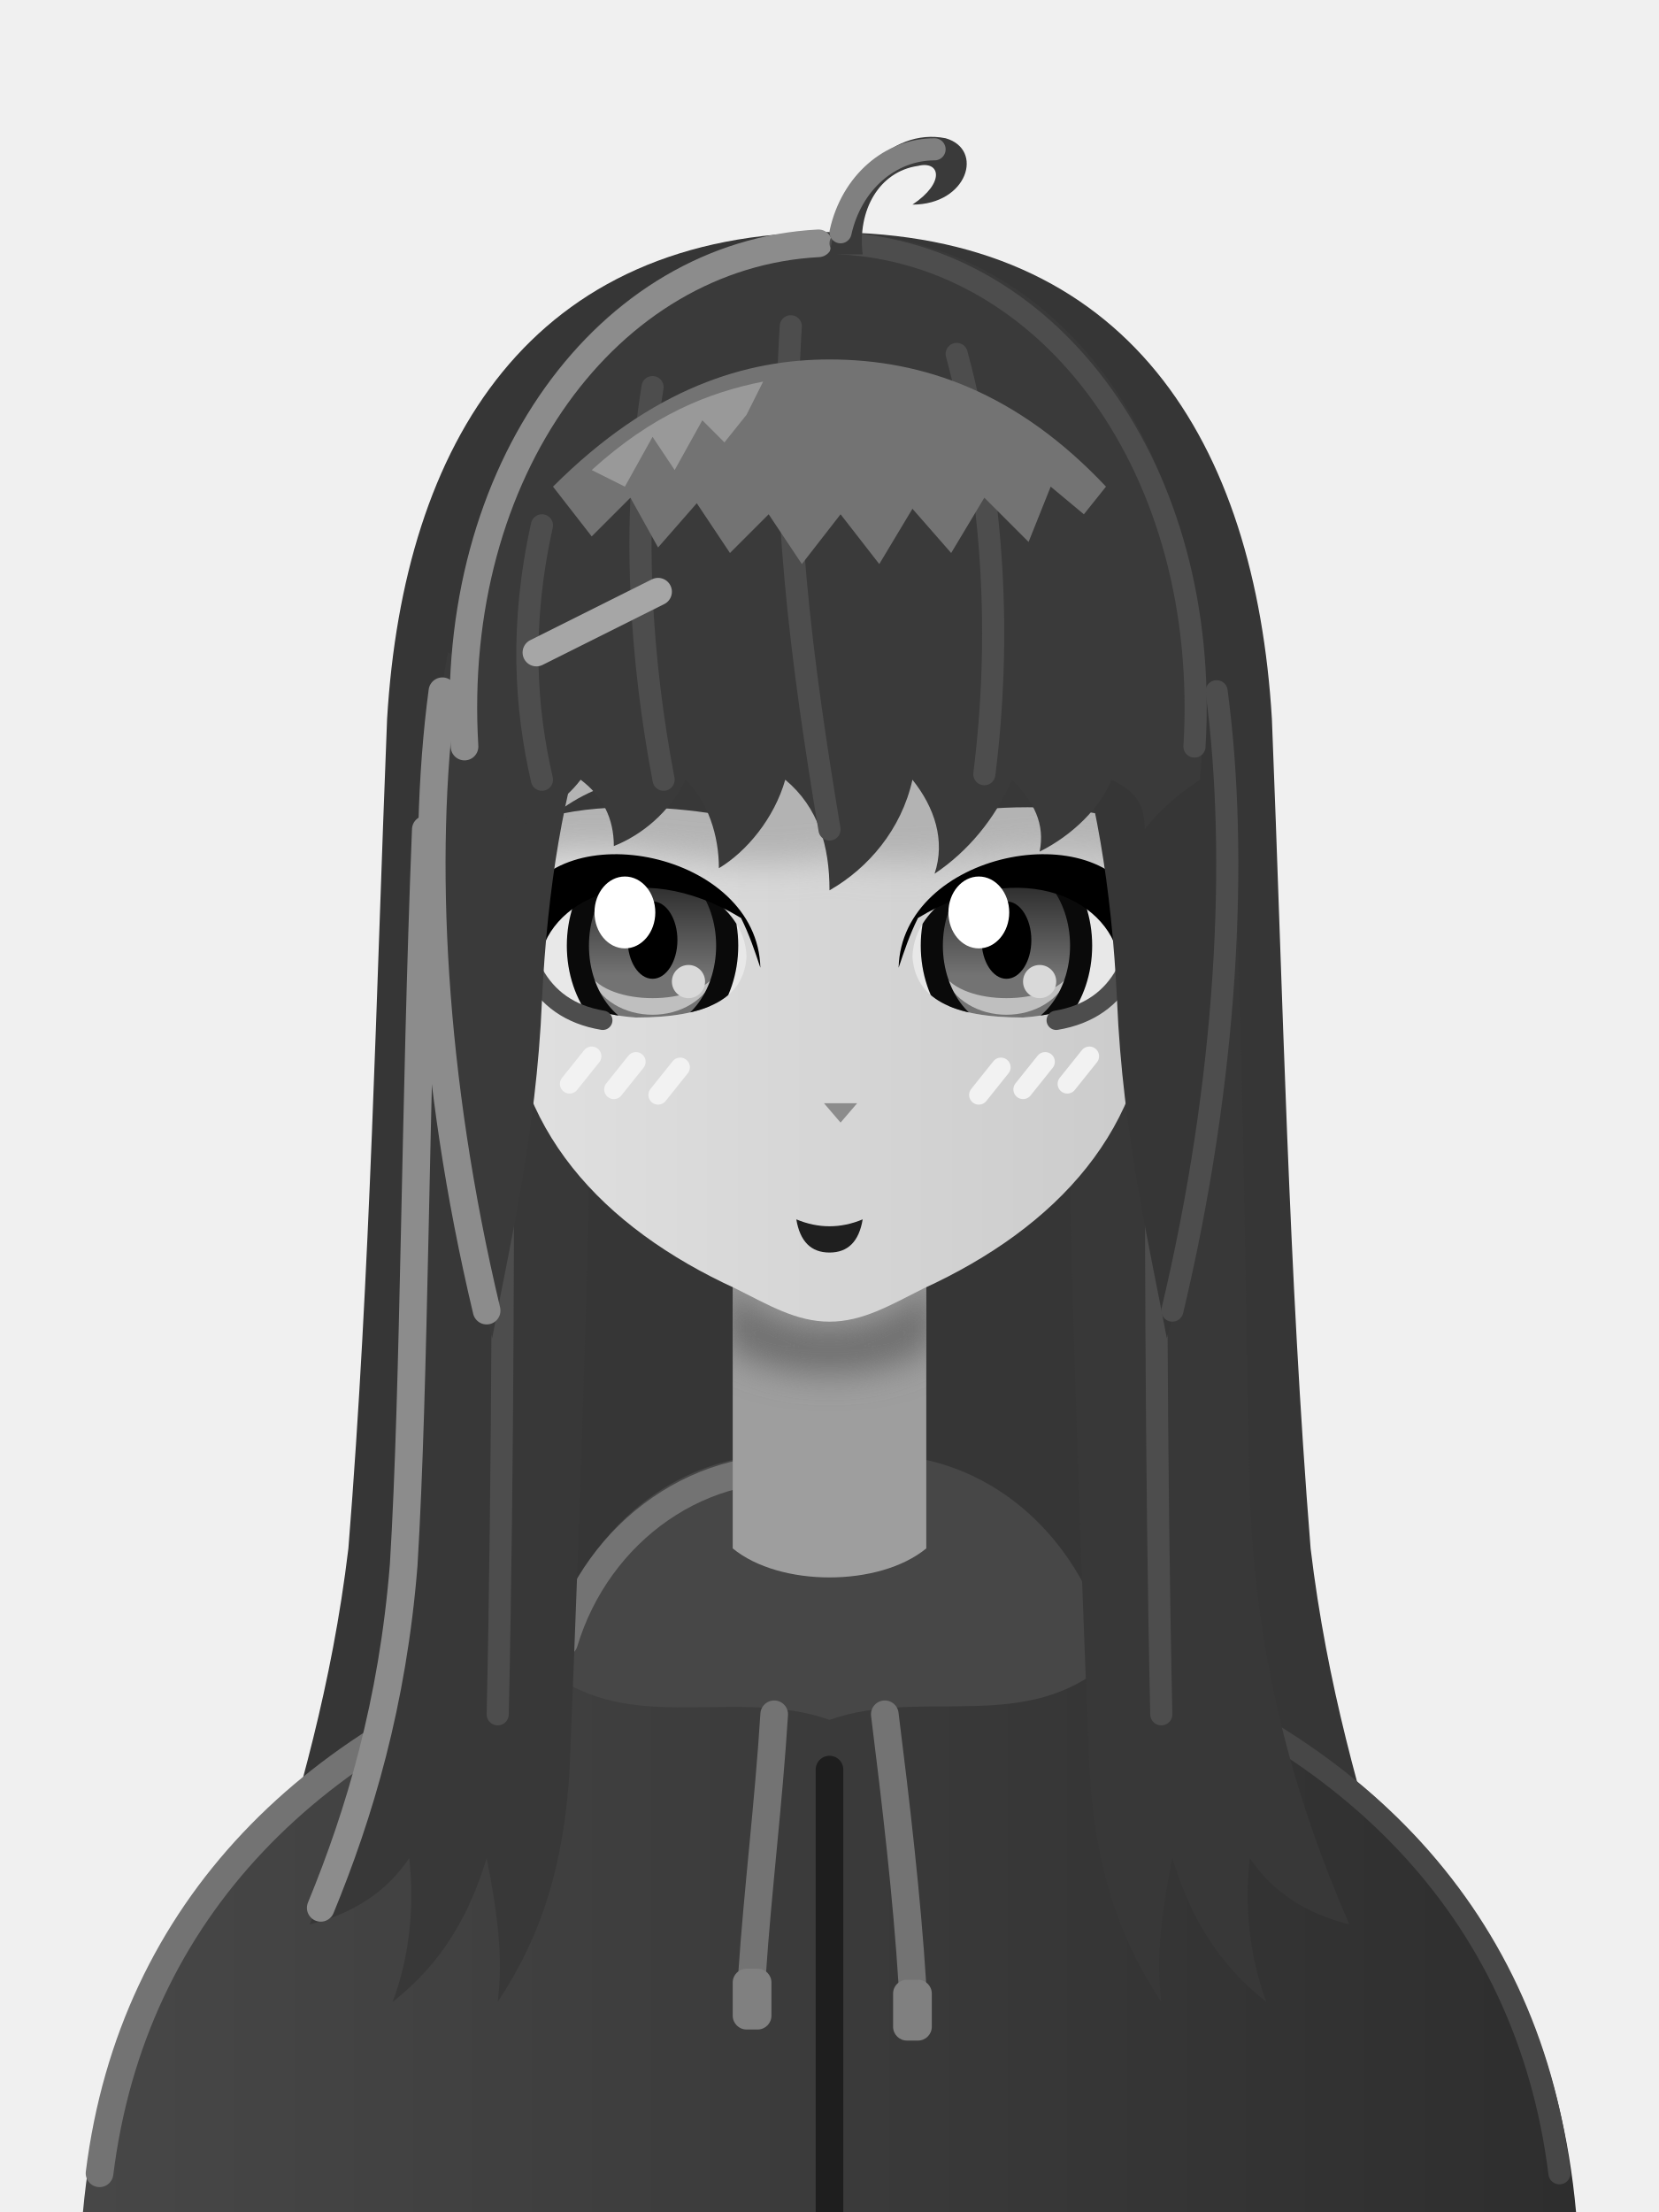
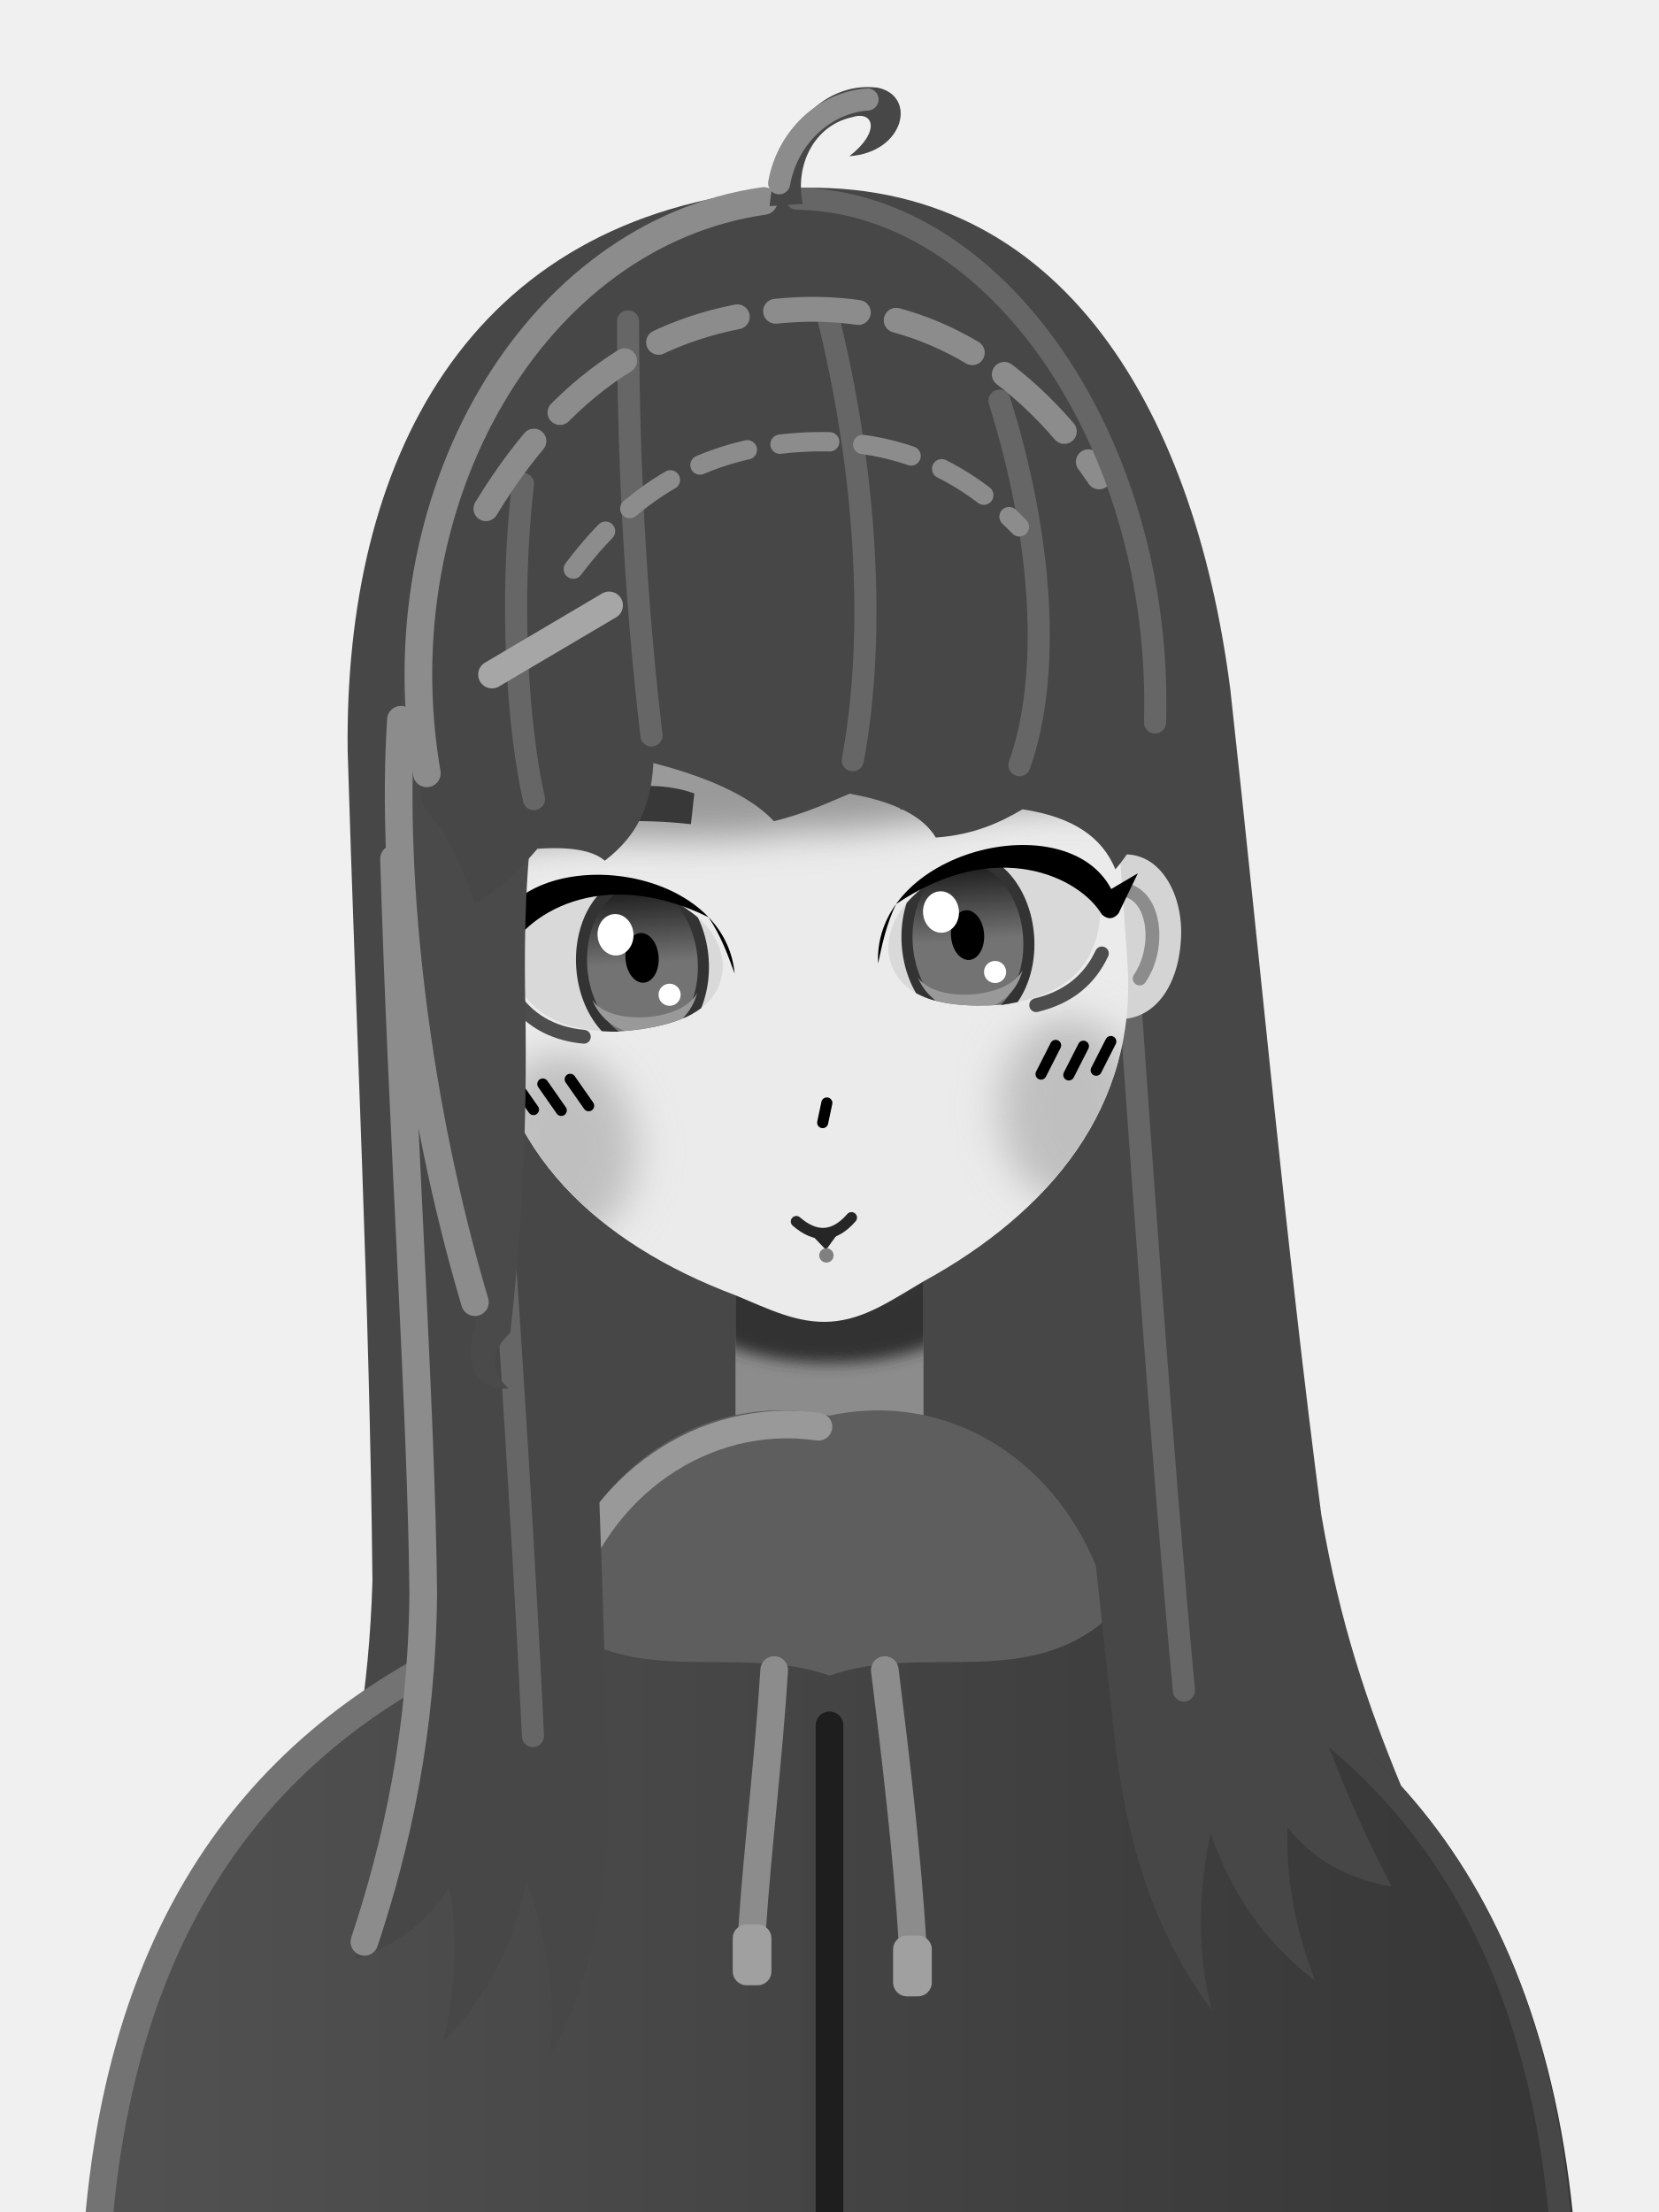
<svg xmlns="http://www.w3.org/2000/svg" xmlns:xlink="http://www.w3.org/1999/xlink" width="600" height="800" viewBox="0 0 600 800">
  <defs>
-     <linearGradient id="skin" x1="184" y1="0" x2="416" y2="0" gradientUnits="userSpaceOnUse">
-       <stop offset="0" stop-color="#e0e0e0" />
-       <stop offset="1" stop-color="#cbcbcb" />
-     </linearGradient>
-     <linearGradient id="iris" x1="0" y1="-30" x2="0" y2="34" gradientUnits="userSpaceOnUse">
+     <linearGradient id="iris" x1="0" y1="-24" x2="0" y2="36" gradientUnits="userSpaceOnUse">
      <stop offset="0" stop-color="#141414" />
-       <stop offset="0.7" stop-color="#737373" />
+       <stop offset="0.5" stop-color="#737373" />
      <stop offset="1" stop-color="#737373" />
    </linearGradient>
    <linearGradient id="hoodie" x1="0" y1="0" x2="1" y2="0">
-       <stop offset="0" stop-color="#474747" />
-       <stop offset="1" stop-color="#2e2e2e" />
+       <stop offset="0" stop-color="#525252" />
+       <stop offset="1" stop-color="#363636" />
    </linearGradient>
-     <filter id="soft" x="-20%" y="-50%" width="140%" height="200%">
-       <feGaussianBlur stdDeviation="6" />
+     <filter id="soft" x="-30%" y="-60%" width="160%" height="220%">
+       <feGaussianBlur stdDeviation="7" />
+     </filter>
+     <filter id="soft2" x="-30%" y="-60%" width="160%" height="220%">
+       <feGaussianBlur stdDeviation="2.5" />
    </filter>
    <path id="scleraShape" d="M -38,8 C -37,-24 28,-36 40,-6 C 39,14 30,28 2,30 C -24,30 -37,23 -38,8 Z" />
    <clipPath id="scleraClip">
      <use xlink:href="#scleraShape" />
    </clipPath>
    <g id="eyeOpen">
-       <use xlink:href="#scleraShape" fill="#e8e8e8" />
+       <use xlink:href="#scleraShape" fill="#d9d9d9" />
      <g clip-path="url(#scleraClip)">
-         <ellipse cx="-4" cy="4" rx="27" ry="34" fill="url(#iris)" />
-         <path d="M -27,14 C -20,34 12,34 19,14 C 12,26 -20,26 -27,14 Z" fill="#bfbfbf" />
-         <ellipse cx="-4" cy="4" rx="27" ry="34" fill="none" stroke="#0a0a0a" stroke-width="8" />
-         <ellipse cx="-4" cy="2" rx="9" ry="14" fill="#000000" />
+         <ellipse cx="-9" cy="6" rx="22" ry="30" fill="url(#iris)" stroke="#333333" stroke-width="4" />
+         <path d="M -28,18 C -22,36 4,36 10,18 C 4,28 -22,28 -28,18 Z" fill="#999999" />
+         <ellipse cx="-9" cy="4" rx="6" ry="9" fill="#000000" />
      </g>
-       <path fill="#000000" d="M -43,12 C -42,-30 30,-44 44,-10 L 53,-17 L 47,-4 L 55,-1 L 45,4         C 43,9 40,11 37,11 C 35,-12 2,-29 -36,-6 C -39,0 -41,6 -43,12 Z" />
-       <path d="M 14,31 C 26,29 34,23 39,14" fill="none" stroke="#4d4d4d" stroke-width="7" stroke-linecap="round" />
+       <path fill="#000000" d="M -42,12 C -41,-29 30,-41 44,-9 L 54,-14 L 46,0         C 44,2 42,2 40,0 C 33,-14 4,-31 -34,-9 C -38,-2 -40,5 -42,12 Z" />
+       <path d="M 14,31 C 26,29 34,23 39,14" fill="none" stroke="#4d4d4d" stroke-width="5" stroke-linecap="round" />
    </g>
    <g id="eyeClosed">
-       <path d="M -28,0 C -14,15 14,15 28,0" fill="none" stroke="#000000" stroke-width="10" stroke-linecap="round" />
-       <path d="M 25,2 L 37,-6" stroke="#000000" stroke-width="8" stroke-linecap="round" />
+       <path d="M -28,0 C -14,15 14,15 28,0" fill="none" stroke="#000000" stroke-width="9" stroke-linecap="round" />
+       <path d="M 25,2 L 37,-6" stroke="#000000" stroke-width="7" stroke-linecap="round" />
    </g>
+     <path id="brow" d="M 264,284 C 246,276 218,280 200,295 C 220,290 246,292 262,295 Z" />
+     <path id="blush" d="M 382,394 L 388,384 M 392,395 L 398,385 M 402,394 L 408,384" />
+     <clipPath id="faceClip">
+       <path d="M 184,300 C 184,250 230,222 300,222 C 370,222 416,250 416,300       L 416,356 C 416,408 382,444 334,466 C 322,472 312,478 300,478 C 288,478 278,472 266,466       C 218,444 184,408 184,356 Z" />
+     </clipPath>
    <clipPath id="neckClip">
-       <path d="M 265,440 L 265,560 C 282,574 318,574 335,560 L 335,440 Z" />
+       <path d="M 266,430 L 266,560 L 334,560 L 334,430 Z" />
    </clipPath>
-     <path id="brow" d="M 264,284 C 246,276 218,280 200,295 C 220,290 246,292 262,295 Z" />
-     <path id="sidelock" d="M 162,236 C 150,300 152,392 178,484 C 184,452 194,410 196,362       C 198,320 204,286 214,256 Z" />
-     <path id="sidelockRim" d="M 160,250 C 152,310 156,390 176,474" />
  </defs>
-   <g id="hair-back">
-     <path fill="#363636" d="M 300,84 C 192,84 146,160 140,260 C 136,360 134,460 126,560       C 120,610 108,650 96,690 C 112,686 122,680 128,672 C 132,690 132,704 128,720       C 148,706 158,690 164,670 L 172,710 C 184,690 190,666 192,640 L 408,640       C 410,666 416,690 428,710 L 436,670 C 442,690 452,706 472,720 C 468,704 468,690 472,672       C 478,680 488,686 504,690 C 492,650 480,610 474,560 C 466,460 464,360 460,260       C 454,160 408,84 300,84 Z" />
-   </g>
-   <g id="body">
-     <path fill="url(#hoodie)" d="M 30,800 C 40,690 110,622 212,592 C 242,582 258,562 265,540       L 335,540 C 342,562 358,582 388,592 C 490,622 560,690 570,800 Z" />
-     <path fill="none" stroke="#737373" stroke-width="10" stroke-linecap="round" d="M 36,786 C 48,690 114,626 210,596" />
-     <path fill="none" stroke="#474747" stroke-width="8" stroke-linecap="round" d="M 390,596 C 486,626 552,690 564,786" />
-     <path fill="none" stroke="#1e1e1e" stroke-width="10" stroke-linecap="round" d="M 300,640 L 300,800" />
-     <path fill="#474747" d="M 198,600 C 210,548 254,518 300,528 C 346,518 390,548 402,600       C 372,628 334,610 300,622 C 266,610 228,628 198,604 Z" />
-     <path fill="none" stroke="#737373" stroke-width="10" stroke-linecap="round" d="M 204,594 C 216,554 254,526 296,532" />
-     <path fill="none" stroke="#737373" stroke-width="10" stroke-linecap="round" d="M 280,620 C 278,652 274,684 272,714 M 320,620 C 324,652 328,686 330,718" />
-     <rect x="265" y="712" width="14" height="22" rx="5" fill="#808080" />
-     <rect x="323" y="716" width="14" height="22" rx="5" fill="#808080" />
+   <g id="hair-back" transform="rotate(-4 300 470)">
+     <path fill="#474747" d="M 310,68 C 196,70 146,156 140,260 C 136,360 134,460 128,560       C 124,600 116,630 106,660 L 192,640 L 408,640 L 494,660 C 484,630 476,600 472,560       C 466,460 464,360 460,260 C 454,156 410,68 310,68 Z" />
  </g>
  <g id="neck">
-     <path fill="#9e9e9e" d="M 265,440 L 265,560 C 282,574 318,574 335,560 L 335,440 Z" />
-     <path fill="#6e6e6e" filter="url(#soft)" clip-path="url(#neckClip)" d="M 262,462 C 280,486 320,486 338,462 L 338,486 C 320,500 280,500 262,486 Z" />
+     <path fill="#8c8c8c" d="M 266,430 L 266,560 L 334,560 L 334,430 Z" />
+     <path fill="#333333" filter="url(#soft2)" clip-path="url(#neckClip)" d="M 258,450 C 280,478 320,478 342,450 L 342,484 C 320,496 280,496 258,484 Z" />
  </g>
-   <g id="hair-curtain">
-     <path fill="#383838" d="M 156,260 C 150,360 150,460 148,540 C 146,600 132,650 112,696       C 128,692 140,684 148,672 C 150,690 148,708 142,724 C 160,710 170,692 176,672       C 180,692 182,708 180,724 C 196,700 204,674 206,640 C 208,590 210,540 212,470       C 214,400 214,330 210,262 Z" />
-     <path fill="#383838" d="M 444,260 C 450,360 450,460 452,540 C 454,600 468,650 488,696       C 472,692 460,684 452,672 C 450,690 452,708 458,724 C 440,710 430,692 424,672       C 420,692 418,708 420,724 C 404,700 396,674 394,640 C 392,590 390,540 388,470       C 386,400 386,330 390,262 Z" />
+   <g id="body" transform="translate(0,-16)">
+     <path fill="url(#hoodie)" d="M 30,830 C 40,690 110,622 212,592 C 242,582 258,562 265,540       L 335,540 C 342,562 358,582 388,592 C 490,622 560,690 570,830 Z" />
+     <path fill="none" stroke="#737373" stroke-width="10" stroke-linecap="round" d="M 36,816 C 48,690 114,626 210,596" />
+     <path fill="none" stroke="#474747" stroke-width="8" stroke-linecap="round" d="M 390,596 C 486,626 552,690 564,816" />
+     <path fill="none" stroke="#1e1e1e" stroke-width="10" stroke-linecap="round" d="M 300,640 L 300,830" />
+     <path fill="#5e5e5e" d="M 198,600 C 210,548 254,518 300,528 C 346,518 390,548 402,600       C 372,628 334,610 300,622 C 266,610 228,628 198,600 Z" />
+     <path fill="none" stroke="#999999" stroke-width="10" stroke-linecap="round" d="M 204,594 C 216,554 254,526 296,532" />
+     <path fill="none" stroke="#8c8c8c" stroke-width="10" stroke-linecap="round" d="M 280,620 C 278,652 274,684 272,714 M 320,620 C 324,652 328,686 330,718" />
+     <rect x="265" y="712" width="14" height="22" rx="5" fill="#a0a0a0" />
+     <rect x="323" y="716" width="14" height="22" rx="5" fill="#a0a0a0" />
+   </g>
+   <g id="hair-curtain" transform="rotate(-4 300 470)">
+     <path fill="#474747" d="M 156,260 C 150,360 150,460 148,540 C 146,600 132,650 112,696       C 128,692 140,684 148,672 C 150,690 148,708 142,728 C 160,712 170,694 176,672       C 182,694 184,714 180,736 C 198,708 206,676 208,640 C 210,590 212,540 214,470       C 216,400 214,330 210,262 Z" />
+     <path fill="#474747" d="M 444,260 C 450,360 450,460 452,540 C 454,600 468,650 488,696       C 472,692 460,684 452,672 C 450,690 452,708 458,728 C 440,712 430,694 424,672       C 418,694 416,714 420,736 C 402,708 394,676 392,640 C 390,590 388,540 386,470       C 384,400 386,330 390,262 Z" />
    <path fill="none" stroke="#8c8c8c" stroke-width="10" stroke-linecap="round" d="M 154,300 C 150,400 150,500 146,566 C 142,616 130,656 116,690" />
-     <path fill="none" stroke="#4d4d4d" stroke-width="8" stroke-linecap="round" d="M 182,330 C 182,430 182,530 180,620 M 418,330 C 418,430 418,530 420,620" />
+     <path fill="none" stroke="#666666" stroke-width="8" stroke-linecap="round" d="M 184,330 C 184,430 184,530 182,620 M 416,330 C 416,430 416,530 418,620" />
  </g>
-   <g id="face">
-     <path fill="url(#skin)" d="M 184,300 C 184,250 230,222 300,222 C 370,222 416,250 416,300       L 416,356 C 416,408 382,444 334,466 C 322,472 312,478 300,478 C 288,478 278,472 266,466       C 218,444 184,408 184,356 Z" />
-     <path fill="#b3b3b3" filter="url(#soft)" d="M 184,262 L 416,262 L 416,312 C 380,300 340,318 300,310       C 260,318 220,300 184,312 Z" />
+   <g id="face" transform="rotate(-4 300 470)">
+     <path fill="#d4d4d4" d="M 410,318 C 428,312 438,330 436,348 C 434,366 424,378 410,376 Z" />
+     <path fill="none" stroke="#8c8c8c" stroke-width="5" stroke-linecap="round" d="M 418,330 C 428,334 428,352 420,362" />
+     <path fill="#ebebeb" d="M 184,300 C 184,250 230,222 300,222 C 370,222 416,250 416,300       L 416,356 C 416,408 382,444 334,466 C 322,472 312,478 300,478 C 288,478 278,472 266,466       C 218,444 184,408 184,356 Z" />
+     <g clip-path="url(#faceClip)">
+       <ellipse cx="208" cy="408" rx="26" ry="34" fill="#bfbfbf" filter="url(#soft)" />
+       <ellipse cx="392" cy="408" rx="26" ry="34" fill="#bfbfbf" filter="url(#soft)" />
+     </g>
+     <path fill="#9a9a9a" filter="url(#soft)" clip-path="url(#faceClip)" d="M 184,240 L 416,240 L 416,300 C 380,292 340,304 300,300       C 260,304 220,292 184,300 Z" />
    <use xlink:href="#brow" fill="#383838" />
    <use xlink:href="#brow" fill="#383838" transform="translate(600,0) scale(-1,1)" />
-     <path fill="none" stroke="#f2f2f2" stroke-width="7" stroke-linecap="round" d="M 206,392 L 214,382 M 222,394 L 230,384 M 238,396 L 246,386              M 354,396 L 362,386 M 370,394 L 378,384 M 386,392 L 394,382" />
-     <path fill="#8c8c8c" d="M 298,399 L 310,399 L 304,406 Z" />
-     <path fill="#1f1f1f" d="M 288,441 Q 300,446 312,441 Q 310,453 300,453 Q 290,453 288,441 Z" />
+     <use xlink:href="#blush" fill="none" stroke="#000000" stroke-width="4" stroke-linecap="round" />
+     <use xlink:href="#blush" fill="none" stroke="#000000" stroke-width="4" stroke-linecap="round" transform="translate(600,0) scale(-1,1)" />
+     <path d="M 304,399 L 302,406" stroke="#000000" stroke-width="4" stroke-linecap="round" />
+     <path d="M 290,441 Q 300,451 310,441" fill="none" stroke="#262626" stroke-width="4" stroke-linecap="round" />
+     <path d="M 295,446 L 305,446 L 300,452 Z" fill="#262626" />
+     <circle cx="300" cy="454" r="2.6" fill="#808080" />
  </g>
-   <g id="eyes-open">
+   <g id="eyes-open" transform="rotate(-4 300 470)">
    <use xlink:href="#eyeOpen" transform="translate(368,338)" />
    <use xlink:href="#eyeOpen" transform="translate(232,338) scale(-1,1)" />
-     <ellipse cx="226" cy="330" rx="11" ry="13" fill="#ffffff" />
-     <ellipse cx="354" cy="330" rx="11" ry="13" fill="#ffffff" />
-     <circle cx="249" cy="355" r="6" fill="#d9d9d9" />
-     <circle cx="376" cy="355" r="6" fill="#d9d9d9" />
+     <ellipse cx="232" cy="333" rx="6.5" ry="7.5" fill="#ffffff" />
+     <ellipse cx="350" cy="333" rx="6.5" ry="7.5" fill="#ffffff" />
+     <circle cx="250" cy="356" r="4" fill="#ffffff" />
+     <circle cx="368" cy="356" r="4" fill="#ffffff" />
  </g>
-   <g id="eyes-closed" display="none">
+   <g id="eyes-closed" display="none" transform="rotate(-4 300 470)">
    <use xlink:href="#eyeClosed" transform="translate(368,344)" />
    <use xlink:href="#eyeClosed" transform="translate(232,344) scale(-1,1)" />
  </g>
-   <g id="hair-side">
-     <use xlink:href="#sidelock" fill="#3a3a3a" />
-     <use xlink:href="#sidelock" fill="#363636" transform="translate(600,0) scale(-1,1)" />
-     <use xlink:href="#sidelockRim" fill="none" stroke="#8c8c8c" stroke-width="10" stroke-linecap="round" />
-     <use xlink:href="#sidelockRim" fill="none" stroke="#4d4d4d" stroke-width="8" stroke-linecap="round" transform="translate(600,0) scale(-1,1)" />
+   <g id="hair-side" transform="rotate(-4 300 470)">
+     <path fill="#4a4a4a" d="M 162,236 C 150,300 152,392 172,470 C 166,484 170,494 182,494       C 176,488 176,480 184,474 C 192,430 196,392 198,350 C 200,316 204,284 214,256 Z" />
+     <path fill="none" stroke="#8c8c8c" stroke-width="10" stroke-linecap="round" d="M 160,250 C 152,310 156,390 172,462" />
  </g>
-   <g id="bangs">
-     <path fill="#3a3a3a" d="M 166,282 C 156,160 220,84 300,84 C 380,84 444,160 434,282       C 428,286 420,292 414,300 C 414,290 410,286 402,282       C 398,292 388,302 376,308 C 378,298 374,290 366,282       C 360,296 350,308 338,316 C 342,304 338,292 330,282       C 326,300 314,314 300,322 C 300,306 296,292 284,282       C 280,296 270,308 260,314 C 260,302 256,290 248,282       C 242,294 232,302 222,306 C 222,296 218,288 210,282       C 204,290 194,296 186,300 C 182,292 176,286 166,282 Z" />
-     <path fill="none" stroke="#4d4d4d" stroke-width="8" stroke-linecap="round" d="M 286,118 C 282,180 290,240 300,300 M 236,140 C 228,190 232,240 240,282              M 346,128 C 360,180 362,232 356,280 M 196,190 C 188,226 190,256 196,282" />
-     <path fill="#737373" d="M 200,176 C 236,140 270,130 300,130 C 334,130 368,142 400,176       L 392,186 L 380,176 L 372,196 L 356,180 L 344,200 L 330,184 L 318,204 L 304,186       L 290,204 L 278,186 L 264,200 L 252,182 L 238,198 L 228,180 L 214,194 Z" />
-     <path fill="#999999" d="M 214,170 C 236,150 256,142 276,138 L 270,150 L 262,160 L 254,152       L 244,170 L 236,158 L 226,176 Z" />
-     <path fill="none" stroke="#8c8c8c" stroke-width="10" stroke-linecap="round" d="M 168,270 C 162,170 220,92 296,88" />
-     <path fill="none" stroke="#4d4d4d" stroke-width="8" stroke-linecap="round" d="M 432,270 C 438,170 380,92 304,88" />
+   <g id="bangs" transform="rotate(-4 300 470)">
+     <path fill="#474747" d="M 166,282 C 152,150 222,68 310,68 C 392,70 448,150 434,282       C 430,298 424,312 414,322 C 410,310 400,302 382,298       C 374,302 364,306 350,306 C 346,298 336,292 320,288       C 314,290 304,294 292,296 C 284,286 268,278 250,272       C 248,288 242,298 230,306 C 226,302 218,300 206,300       C 200,306 192,314 182,318 C 178,304 174,292 166,282 Z" />
+     <path fill="none" stroke="#666666" stroke-width="8" stroke-linecap="round" d="M 252,112 C 248,170 248,220 250,262 M 210,168 C 202,210 202,256 206,282              M 324,114 C 334,170 334,230 322,276 M 384,150 C 396,200 396,250 382,282" />
+     <path fill="none" stroke="#8c8c8c" stroke-width="9" stroke-linecap="round" stroke-dasharray="30 14" d="M 196,176 C 230,128 268,112 310,112 C 352,112 390,132 418,180" />
+     <path fill="none" stroke="#8c8c8c" stroke-width="7" stroke-linecap="round" stroke-dasharray="18 12" d="M 226,200 C 252,170 280,160 310,160 C 340,160 366,170 388,196" />
+     <path fill="none" stroke="#8c8c8c" stroke-width="10" stroke-linecap="round" d="M 168,270 C 158,170 220,78 304,72" />
+     <path fill="none" stroke="#666666" stroke-width="8" stroke-linecap="round" d="M 432,270 C 442,170 388,78 316,72" />
  </g>
-   <g id="ahoge">
-     <path fill="#3a3a3a" d="M 300,92 C 304,66 322,46 342,50 C 356,54 350,74 330,74       C 342,66 340,58 332,60 C 318,62 310,76 312,92 Z" />
-     <path fill="none" stroke="#808080" stroke-width="8" stroke-linecap="round" d="M 304,84 C 308,66 322,54 338,54" />
+   <g id="ahoge" transform="rotate(-4 300 470)">
+     <path fill="#474747" d="M 306,74 C 310,48 328,30 348,34 C 362,38 356,58 336,58       C 348,50 346,42 338,44 C 324,46 316,60 318,74 Z" />
+     <path fill="none" stroke="#8c8c8c" stroke-width="8" stroke-linecap="round" d="M 310,66 C 314,50 328,38 344,38" />
  </g>
-   <g id="clip">
+   <g id="clip" transform="rotate(-4 300 470)">
    <path d="M 194,236 L 238,214" stroke="#a6a6a6" stroke-width="10" stroke-linecap="round" />
  </g>
</svg>
